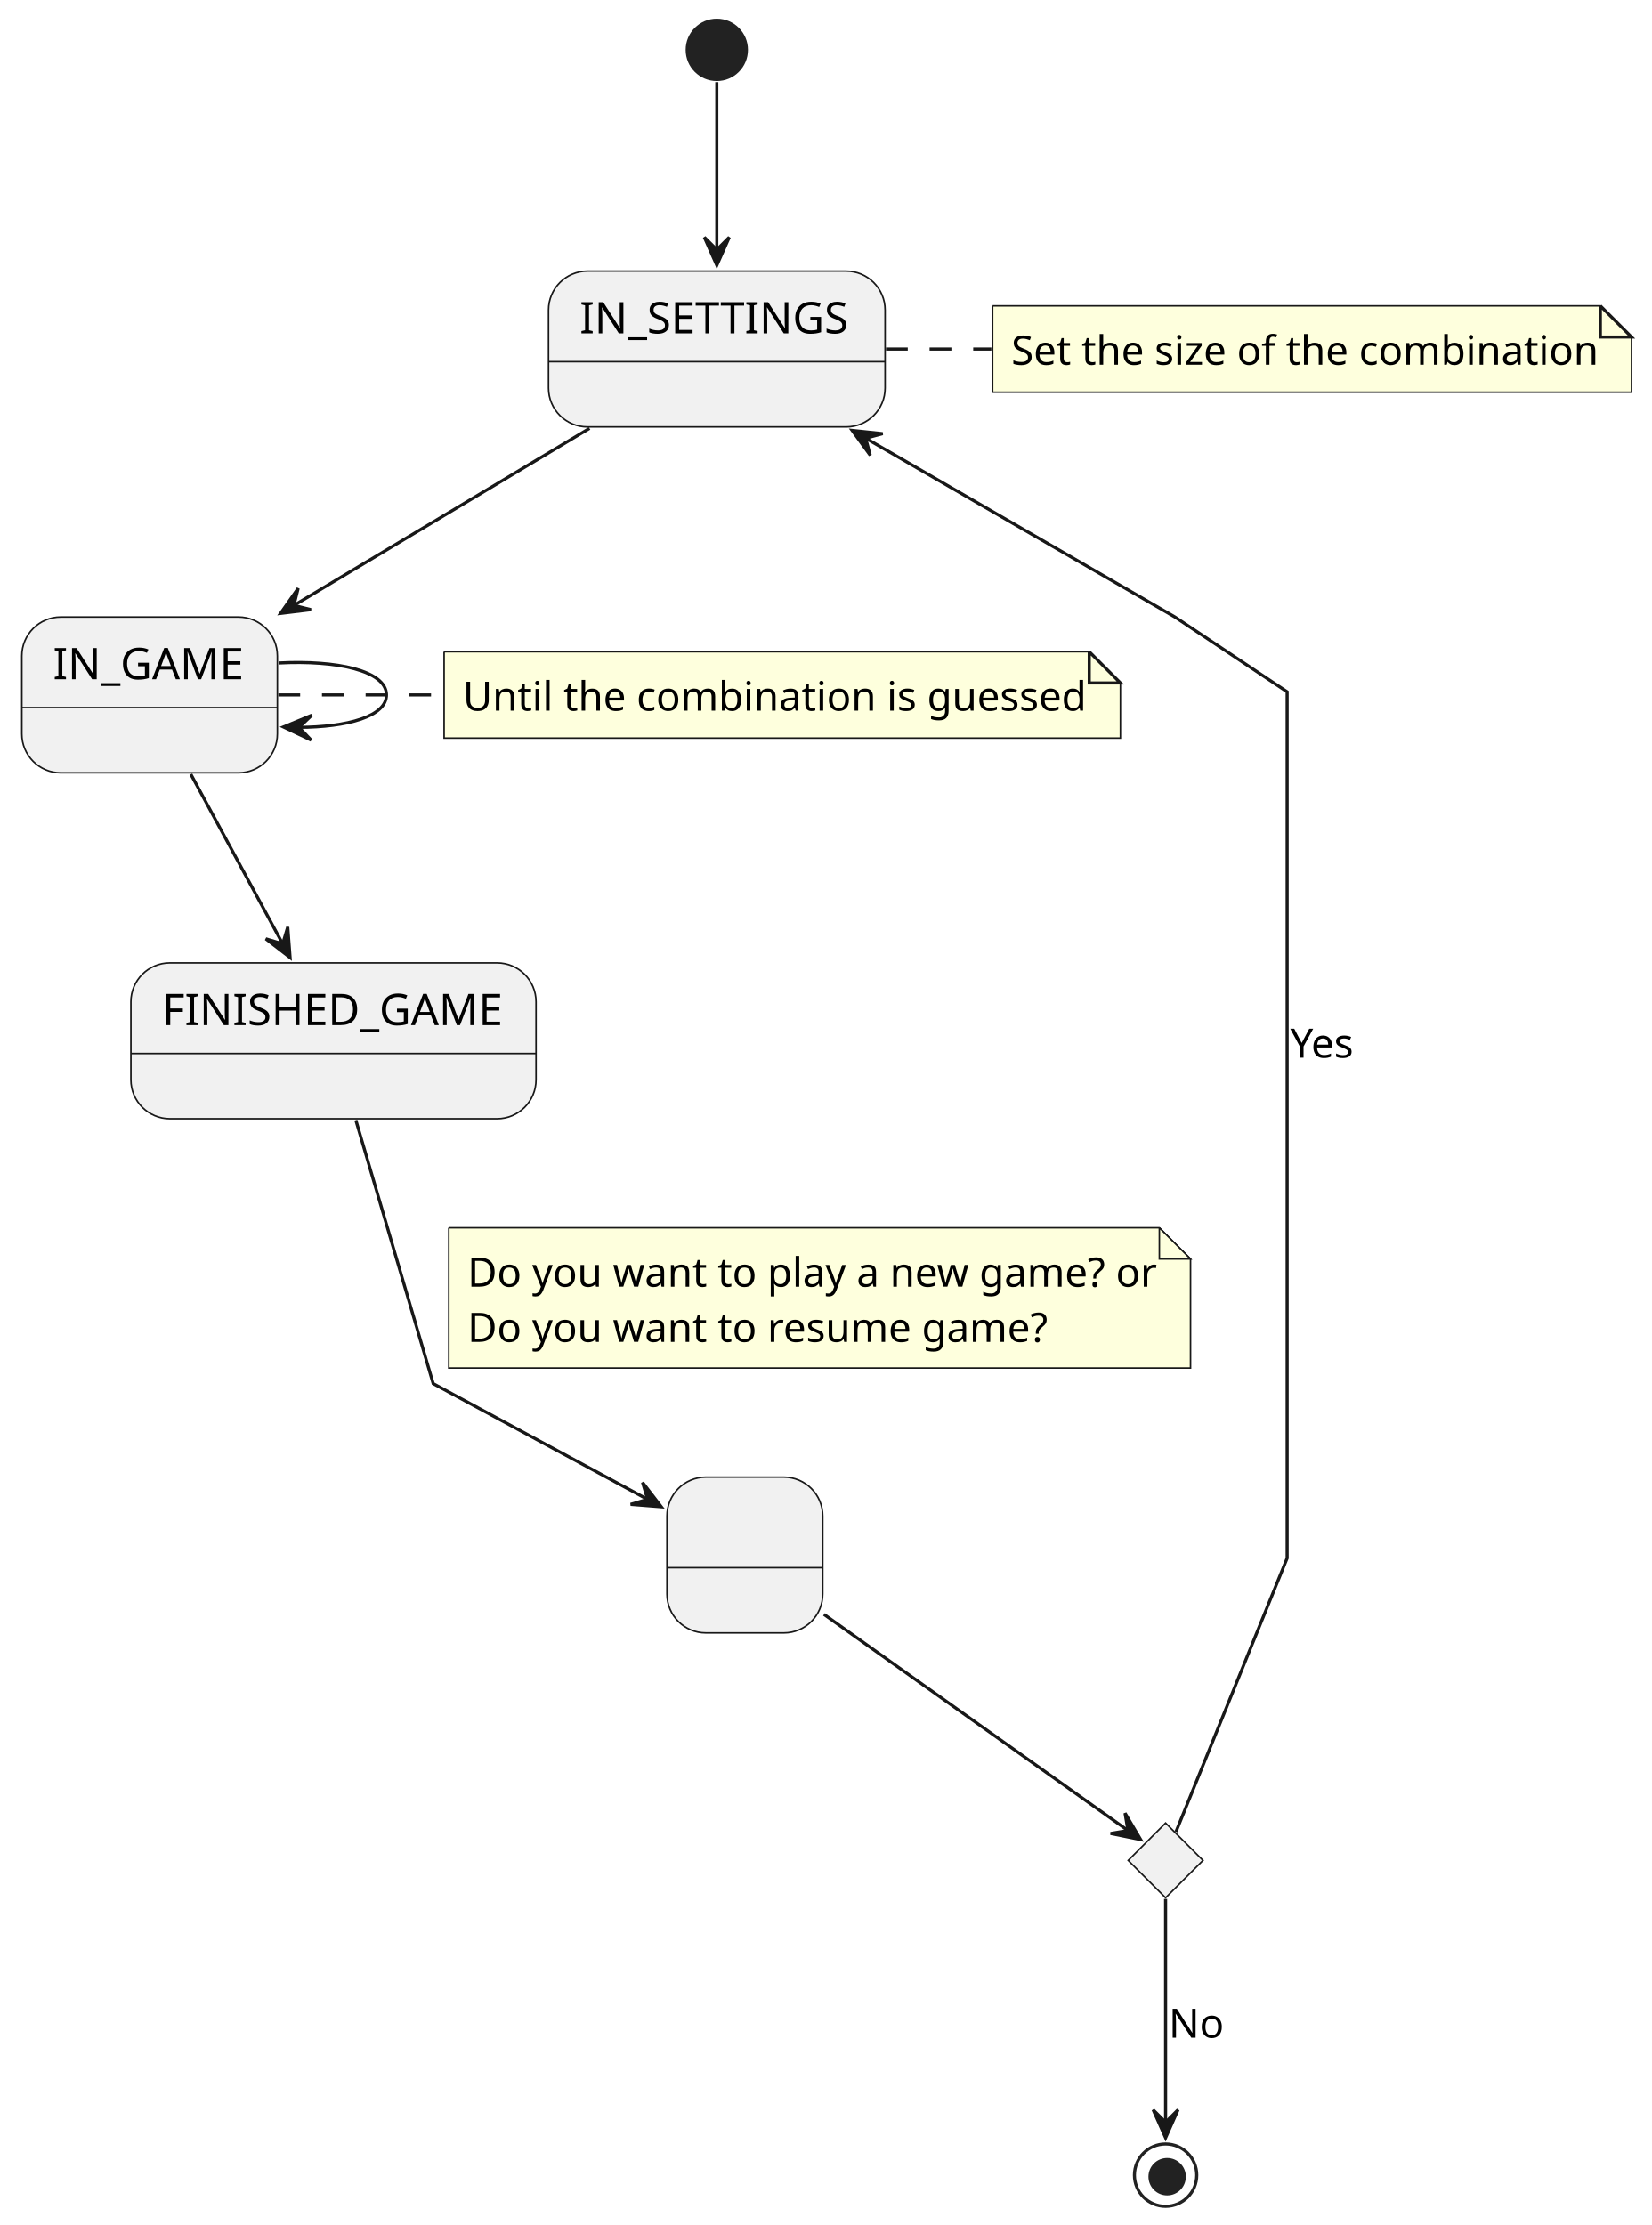
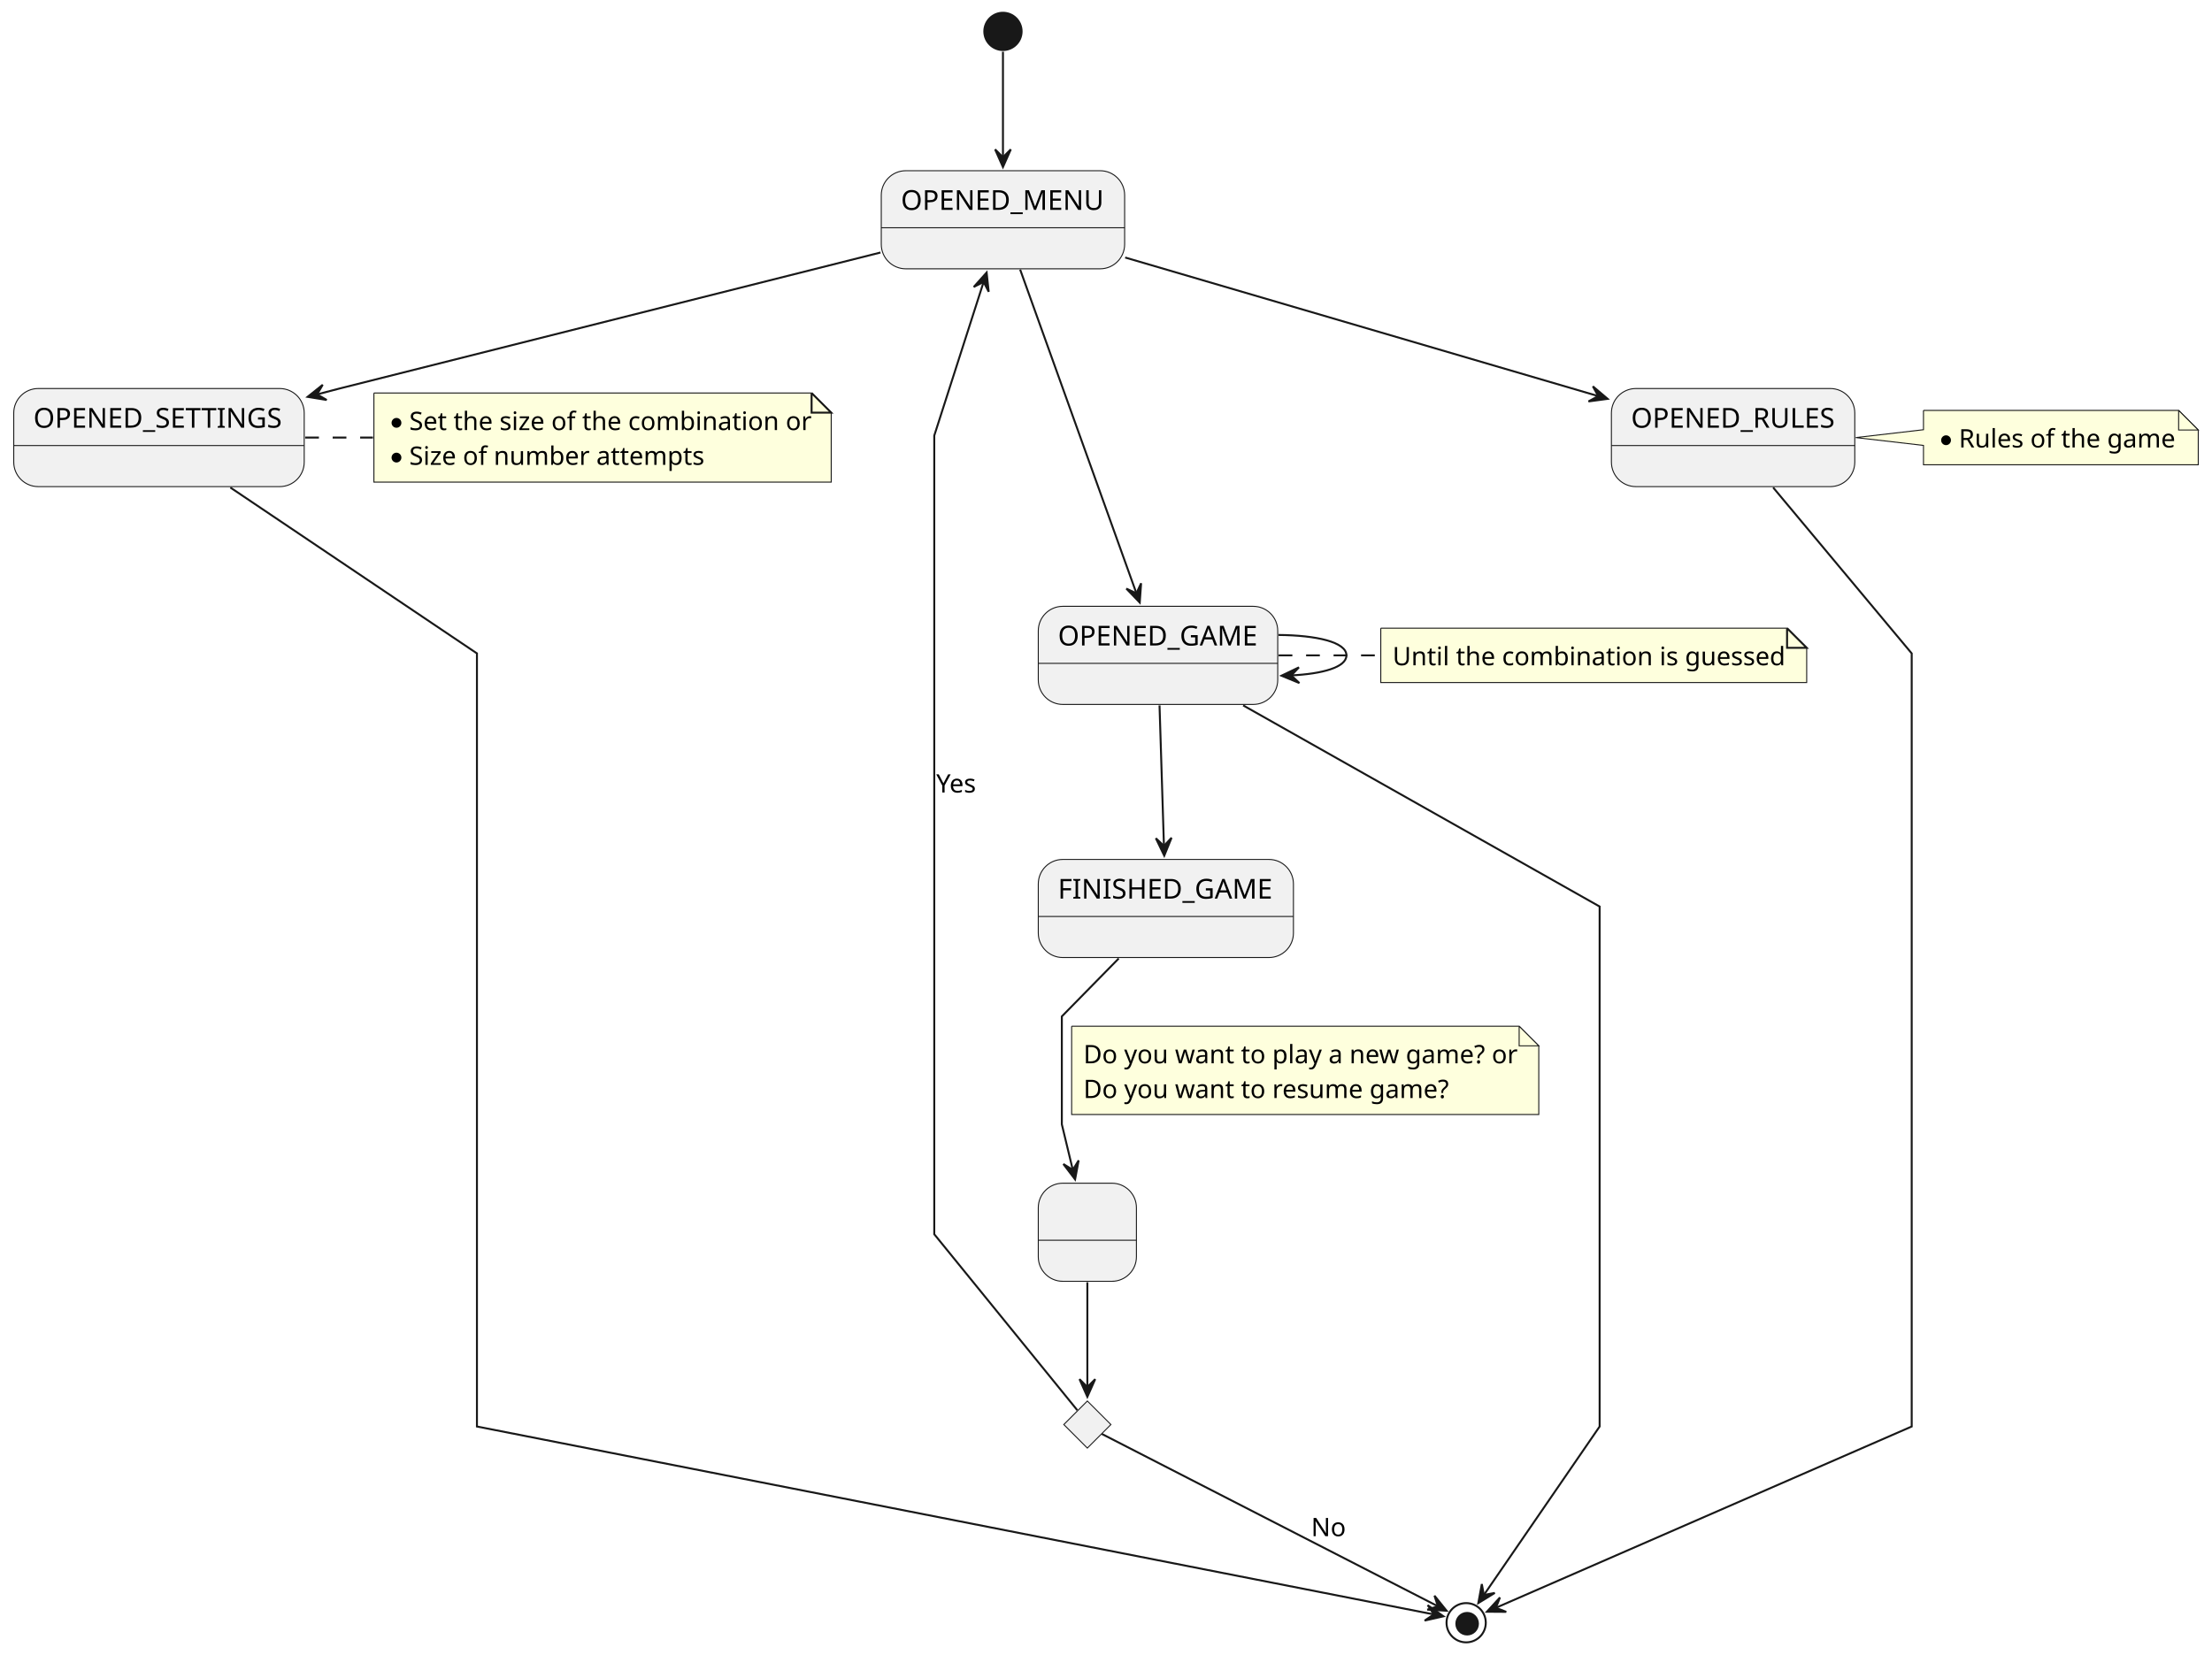
- <svg xmlns="http://www.w3.org/2000/svg" contentStyleType="text/css" height="714px" preserveAspectRatio="none" style="width:530px;height:714px;background:#FFFFFF;" version="1.1" viewBox="0 0 530 714" width="530px" zoomAndPan="magnify">
+ <svg xmlns="http://www.w3.org/2000/svg" contentStyleType="text/css" height="843px" preserveAspectRatio="none" style="width:1127px;height:843px;background:#FFFFFF;" version="1.1" viewBox="0 0 1127 843" width="1127px" zoomAndPan="magnify">
  <defs />
  <g>
    <g id="elem_isResume">
-       <polygon fill="#F1F1F1" points="374,585,386,597,374,609,362,597,374,585" style="stroke:#181818;stroke-width:0.5;" />
+       <polygon fill="#F1F1F1" points="554,714,566,726,554,738,542,726,554,714" style="stroke:#181818;stroke-width:0.5;" />
    </g>
    <g id="question">
-       <rect fill="#F1F1F1" height="50" rx="12.5" ry="12.5" style="stroke:#181818;stroke-width:0.5;" width="50" x="214" y="474" />
-       <line style="stroke:#181818;stroke-width:0.5;" x1="214" x2="264" y1="503.068" y2="503.068" />
-       <text fill="#000000" font-family="sans-serif" font-size="14" lengthAdjust="spacing" textLength="4" x="237" y="493.966"> </text>
+       <rect fill="#F1F1F1" height="50" rx="12.5" ry="12.5" style="stroke:#181818;stroke-width:0.5;" width="50" x="529" y="603" />
+       <line style="stroke:#181818;stroke-width:0.5;" x1="529" x2="579" y1="632.068" y2="632.068" />
+       <text fill="#000000" font-family="sans-serif" font-size="14" lengthAdjust="spacing" textLength="4" x="552" y="622.966"> </text>
    </g>
-     <ellipse cx="230" cy="16" fill="#222222" rx="10" ry="10" style="stroke:none;stroke-width:1.0;" />
-     <g id="IN_SETTINGS">
-       <rect fill="#F1F1F1" height="50" rx="12.5" ry="12.5" style="stroke:#181818;stroke-width:0.5;" width="108" x="176" y="87" />
-       <line style="stroke:#181818;stroke-width:0.5;" x1="176" x2="284" y1="116.068" y2="116.068" />
-       <text fill="#000000" font-family="sans-serif" font-size="14" lengthAdjust="spacing" textLength="88" x="186" y="106.966">IN_SETTINGS</text>
+     <ellipse cx="511" cy="16" fill="#181818" rx="10" ry="10" style="stroke:none;stroke-width:1.0;" />
+     <g id="OPENED_MENU">
+       <rect fill="#F1F1F1" height="50" rx="12.5" ry="12.5" style="stroke:#181818;stroke-width:0.5;" width="124" x="449" y="87" />
+       <line style="stroke:#181818;stroke-width:0.5;" x1="449" x2="573" y1="116.068" y2="116.068" />
+       <text fill="#000000" font-family="sans-serif" font-size="14" lengthAdjust="spacing" textLength="104" x="459" y="106.966">OPENED_MENU</text>
    </g>
-     <g id="elem_GMN7">
-       <path d="M318.5,98.15 L318.5,125.856 L523.5,125.856 L523.5,108.15 L513.5,98.15 L318.5,98.15 " fill="#FEFFDD" style="stroke:#181818;stroke-width:0.5;" />
-       <path d="M513.5,98.15 L513.5,108.15 L523.5,108.15 L513.5,98.15 " fill="#FEFFDD" style="stroke:#181818;stroke-width:1.0;" />
-       <text fill="#000000" font-family="sans-serif" font-size="13" lengthAdjust="spacing" textLength="184" x="324.5" y="117.047">Set the size of the combination</text>
+     <g id="OPENED_SETTINGS">
+       <rect fill="#F1F1F1" height="50" rx="12.5" ry="12.5" style="stroke:#181818;stroke-width:0.5;" width="148" x="7" y="198" />
+       <line style="stroke:#181818;stroke-width:0.5;" x1="7" x2="155" y1="227.068" y2="227.068" />
+       <text fill="#000000" font-family="sans-serif" font-size="14" lengthAdjust="spacing" textLength="128" x="17" y="217.966">OPENED_SETTINGS</text>
    </g>
-     <g id="IN_GAME">
-       <rect fill="#F1F1F1" height="50" rx="12.5" ry="12.5" style="stroke:#181818;stroke-width:0.5;" width="82" x="7" y="198" />
-       <line style="stroke:#181818;stroke-width:0.5;" x1="7" x2="89" y1="227.068" y2="227.068" />
-       <text fill="#000000" font-family="sans-serif" font-size="14" lengthAdjust="spacing" textLength="62" x="17" y="217.966">IN_GAME</text>
+     <g id="elem_GMN9">
+       <path d="M190.5,200.29 L190.5,245.702 L423.5,245.702 L423.5,210.29 L413.5,200.29 L190.5,200.29 " fill="#FEFFDD" style="stroke:#181818;stroke-width:0.5;" />
+       <path d="M413.5,200.29 L413.5,210.29 L423.5,210.29 L413.5,200.29 " fill="#FEFFDD" style="stroke:#181818;stroke-width:1.0;" />
+       <ellipse cx="202" cy="215.496" fill="#000000" rx="2.5" ry="2.5" style="stroke:#000000;stroke-width:0.0;" />
+       <text fill="#000000" font-family="sans-serif" font-size="13" lengthAdjust="spacing" textLength="200" x="208.5" y="219.187">Set the size of the combination or</text>
+       <ellipse cx="202" cy="233.202" fill="#000000" rx="2.5" ry="2.5" style="stroke:#000000;stroke-width:0.0;" />
+       <text fill="#000000" font-family="sans-serif" font-size="13" lengthAdjust="spacing" textLength="147" x="208.5" y="236.893">Size of number attempts</text>
    </g>
-     <g id="elem_GMN12">
-       <path d="M142.5,209.15 L142.5,236.856 L359.5,236.856 L359.5,219.15 L349.5,209.15 L142.5,209.15 " fill="#FEFFDD" style="stroke:#181818;stroke-width:0.5;" />
-       <path d="M349.5,209.15 L349.5,219.15 L359.5,219.15 L349.5,209.15 " fill="#FEFFDD" style="stroke:#181818;stroke-width:1.0;" />
-       <text fill="#000000" font-family="sans-serif" font-size="13" lengthAdjust="spacing" textLength="196" x="148.5" y="228.047">Until the combination is guessed</text>
+     <g id="OPENED_GAME">
+       <rect fill="#F1F1F1" height="50" rx="12.5" ry="12.5" style="stroke:#181818;stroke-width:0.5;" width="122" x="529" y="309" />
+       <line style="stroke:#181818;stroke-width:0.5;" x1="529" x2="651" y1="338.068" y2="338.068" />
+       <text fill="#000000" font-family="sans-serif" font-size="14" lengthAdjust="spacing" textLength="102" x="539" y="328.966">OPENED_GAME</text>
+     </g>
+     <g id="OPENED_RULES">
+       <rect fill="#F1F1F1" height="50" rx="12.5" ry="12.5" style="stroke:#181818;stroke-width:0.5;" width="124" x="821" y="198" />
+       <line style="stroke:#181818;stroke-width:0.5;" x1="821" x2="945" y1="227.068" y2="227.068" />
+       <text fill="#000000" font-family="sans-serif" font-size="14" lengthAdjust="spacing" textLength="104" x="831" y="217.966">OPENED_RULES</text>
+     </g>
+     <g id="elem_GMN16">
+       <path d="M980,209.15 L980,219 L945.49,223 L980,227 L980,236.856 A0,0 0 0 0 980,236.856 L1120,236.856 A0,0 0 0 0 1120,236.856 L1120,219.15 L1110,209.15 L980,209.15 A0,0 0 0 0 980,209.15 " fill="#FEFFDD" style="stroke:#181818;stroke-width:0.5;" />
+       <path d="M1110,209.15 L1110,219.15 L1120,219.15 L1110,209.15 " fill="#FEFFDD" style="stroke:#181818;stroke-width:0.5;" />
+       <ellipse cx="991.5" cy="224.356" fill="#000000" rx="2.5" ry="2.5" style="stroke:#000000;stroke-width:0.0;" />
+       <text fill="#000000" font-family="sans-serif" font-size="13" lengthAdjust="spacing" textLength="107" x="998" y="228.047">Rules of the game</text>
+     </g>
+     <g id="elem_GMN20">
+       <path d="M703.5,320.15 L703.5,347.856 L920.5,347.856 L920.5,330.15 L910.5,320.15 L703.5,320.15 " fill="#FEFFDD" style="stroke:#181818;stroke-width:0.5;" />
+       <path d="M910.5,320.15 L910.5,330.15 L920.5,330.15 L910.5,320.15 " fill="#FEFFDD" style="stroke:#181818;stroke-width:1.0;" />
+       <text fill="#000000" font-family="sans-serif" font-size="13" lengthAdjust="spacing" textLength="196" x="709.5" y="339.047">Until the combination is guessed</text>
    </g>
    <g id="FINISHED_GAME">
-       <rect fill="#F1F1F1" height="50" rx="12.5" ry="12.5" style="stroke:#181818;stroke-width:0.5;" width="130" x="42" y="309" />
-       <line style="stroke:#181818;stroke-width:0.5;" x1="42" x2="172" y1="338.068" y2="338.068" />
-       <text fill="#000000" font-family="sans-serif" font-size="14" lengthAdjust="spacing" textLength="110" x="52" y="328.966">FINISHED_GAME</text>
+       <rect fill="#F1F1F1" height="50" rx="12.5" ry="12.5" style="stroke:#181818;stroke-width:0.5;" width="130" x="529" y="438" />
+       <line style="stroke:#181818;stroke-width:0.5;" x1="529" x2="659" y1="467.068" y2="467.068" />
+       <text fill="#000000" font-family="sans-serif" font-size="14" lengthAdjust="spacing" textLength="110" x="539" y="457.966">FINISHED_GAME</text>
    </g>
-     <ellipse cx="374" cy="698" fill="none" rx="10" ry="10" style="stroke:#222222;stroke-width:1.0;" />
-     <ellipse cx="374.5" cy="698.5" fill="#222222" rx="6" ry="6" style="stroke:none;stroke-width:1.0;" />
-     <g id="link_*start_IN_SETTINGS">
-       <path d="M230,26.36 C230,38.87 230,61.67 230,80.45 " fill="none" id="*start-to-IN_SETTINGS" style="stroke:#181818;stroke-width:1.0;" />
-       <polygon fill="#181818" points="230,85.13,234,76.13,230,80.13,226,76.13,230,85.13" style="stroke:#181818;stroke-width:1.0;" />
+     <ellipse cx="747" cy="827" fill="none" rx="10" ry="10" style="stroke:#181818;stroke-width:1.0;" />
+     <ellipse cx="747.5" cy="827.5" fill="#181818" rx="6" ry="6" style="stroke:none;stroke-width:1.0;" />
+     <g id="link_*start*_OPENED_MENU">
+       <path d="M511,26.36 C511,38.87 511,61.67 511,80.45 " fill="none" id="*start*-to-OPENED_MENU" style="stroke:#181818;stroke-width:1.0;" />
+       <polygon fill="#181818" points="511,85.13,515,76.13,511,80.13,507,76.13,511,85.13" style="stroke:#181818;stroke-width:1.0;" />
    </g>
-     <g id="link_IN_SETTINGS_GMN7">
-       <path d="M284.27,112 C289.93,112 293.67,112 293.67,112 C293.67,112 305,112 318.1,112 " fill="none" id="IN_SETTINGS-GMN7" style="stroke:#181818;stroke-width:1.0;stroke-dasharray:7.0,7.0;" />
+     <g id="link_OPENED_MENU_OPENED_SETTINGS">
+       <path d="M448.61,128.69 C350.95,153.25 173,198 173,198 C173,198 168.38,199.21 161.21,201.08 " fill="none" id="OPENED_MENU-to-OPENED_SETTINGS" style="stroke:#181818;stroke-width:1.0;" />
+       <polygon fill="#181818" points="156.73,202.25,166.451,203.833,161.566,200.98,164.419,196.096,156.73,202.25" style="stroke:#181818;stroke-width:1.0;" />
    </g>
-     <g id="link_IN_GAME_IN_GAME">
-       <path d="M89.43,212.76 C107.97,211.78 124,215.2 124,223 C124,229.89 111.51,233.36 95.82,233.41 " fill="none" id="IN_GAME-to-IN_GAME" style="stroke:#181818;stroke-width:1.0;" />
-       <polygon fill="#181818" points="90.95,233.28,99.844,237.51,95.948,233.409,100.05,229.513,90.95,233.28" style="stroke:#181818;stroke-width:1.0;" />
+     <g id="link_OPENED_SETTINGS_GMN9">
+       <path d="M155.49,223 C156.04,223 156.33,223 156.33,223 C156.33,223 172.61,223 190.03,223 " fill="none" id="OPENED_SETTINGS-GMN9" style="stroke:#181818;stroke-width:1.0;stroke-dasharray:7.0,7.0;" />
    </g>
-     <g id="link_IN_GAME_GMN12">
-       <path d="M89.31,223 C103.4,223 115.67,223 115.67,223 C115.67,223 127.93,223 142.02,223 " fill="none" id="IN_GAME-GMN12" style="stroke:#181818;stroke-width:1.0;stroke-dasharray:7.0,7.0;" />
+     <g id="link_OPENED_MENU_OPENED_GAME">
+       <path d="M519.76,137.38 C534.26,177.77 563.23,258.46 579.06,302.54 " fill="none" id="OPENED_MENU-to-OPENED_GAME" style="stroke:#181818;stroke-width:1.0;" />
+       <polygon fill="#181818" points="580.69,307.08,581.39,297.256,578.989,302.378,573.867,299.977,580.69,307.08" style="stroke:#181818;stroke-width:1.0;" />
    </g>
-     <g id="link_IN_SETTINGS_IN_GAME">
-       <path d="M189.16,137.46 C160.94,154.36 123.36,176.86 94.08,194.41 " fill="none" id="IN_SETTINGS-to-IN_GAME" style="stroke:#181818;stroke-width:1.0;" />
-       <polygon fill="#181818" points="90.01,196.84,99.785,195.639,94.297,194.268,95.669,188.78,90.01,196.84" style="stroke:#181818;stroke-width:1.0;" />
+     <g id="link_OPENED_MENU_OPENED_RULES">
+       <path d="M573.26,131.24 C639.92,150.78 745.38,181.68 814.39,201.9 " fill="none" id="OPENED_MENU-to-OPENED_RULES" style="stroke:#181818;stroke-width:1.0;" />
+       <polygon fill="#181818" points="819.08,203.27,811.565,196.904,814.281,201.866,809.319,204.582,819.08,203.27" style="stroke:#181818;stroke-width:1.0;" />
    </g>
-     <g id="link_IN_GAME_FINISHED_GAME">
-       <path d="M61.24,248.46 C69.97,264.59 81.46,285.82 90.75,302.97 " fill="none" id="IN_GAME-to-FINISHED_GAME" style="stroke:#181818;stroke-width:1.0;" />
-       <polygon fill="#181818" points="93.08,307.29,92.331,297.47,90.708,302.889,85.289,301.265,93.08,307.29" style="stroke:#181818;stroke-width:1.0;" />
+     <g id="link_OPENED_GAME_OPENED_GAME">
+       <path d="M651.4,323.6 C670.74,323.76 686,327.23 686,334 C686,340.03 673.9,343.44 657.58,344.23 " fill="none" id="OPENED_GAME-to-OPENED_GAME" style="stroke:#181818;stroke-width:1.0;" />
+       <polygon fill="#181818" points="652.91,344.36,662.021,348.101,657.908,344.217,661.792,340.105,652.91,344.36" style="stroke:#181818;stroke-width:1.0;" />
+     </g>
+     <g id="link_OPENED_GAME_GMN20">
+       <path d="M651.45,334 C658.93,334 664,334 664,334 C664,334 683.97,334 703.17,334 " fill="none" id="OPENED_GAME-GMN20" style="stroke:#181818;stroke-width:1.0;stroke-dasharray:7.0,7.0;" />
+     </g>
+     <g id="link_OPENED_GAME_FINISHED_GAME">
+       <path d="M590.77,359.49 C591.42,379.96 592.34,409.25 593.03,431.29 " fill="none" id="OPENED_GAME-to-FINISHED_GAME" style="stroke:#181818;stroke-width:1.0;" />
+       <polygon fill="#181818" points="593.18,436.08,596.895,426.959,593.023,431.082,588.899,427.21,593.18,436.08" style="stroke:#181818;stroke-width:1.0;" />
    </g>
    <g id="link_FINISHED_GAME_question">
-       <path d="M114.18,359.46 C123.62,391.6 139,444 139,444 C139,444 178.44,465.3 207.79,481.15 " fill="none" id="FINISHED_GAME-to-question" style="stroke:#181818;stroke-width:1.0;" />
-       <polygon fill="#181818" points="212.18,483.51,206.175,475.704,207.785,481.127,202.362,482.736,212.18,483.51" style="stroke:#181818;stroke-width:1.0;" />
-       <path d="M144,394 L144,439 L382,439 L382,404 L372,394 L144,394 " fill="#FEFFDD" style="stroke:#181818;stroke-width:0.5;" />
-       <path d="M372,394 L372,404 L382,404 L372,394 " fill="#FEFFDD" style="stroke:#181818;stroke-width:0.5;" />
-       <text fill="#000000" font-family="sans-serif" font-size="13" lengthAdjust="spacing" textLength="217" x="150" y="412.897">Do you want to play a new game? or</text>
-       <text fill="#000000" font-family="sans-serif" font-size="13" lengthAdjust="spacing" textLength="183" x="150" y="430.603">Do you want to resume game?</text>
+       <path d="M569.98,488.47 C555.96,502.76 541,518 541,518 C541,518 541,573 541,573 C541,573 543.71,584.26 546.65,596.49 " fill="none" id="FINISHED_GAME-to-question" style="stroke:#181818;stroke-width:1.0;" />
+       <polygon fill="#181818" points="547.75,601.06,549.562,591.379,546.595,596.195,541.778,593.228,547.75,601.06" style="stroke:#181818;stroke-width:1.0;" />
+       <path d="M546,523 L546,568 L784,568 L784,533 L774,523 L546,523 " fill="#FEFFDD" style="stroke:#181818;stroke-width:0.5;" />
+       <path d="M774,523 L774,533 L784,533 L774,523 " fill="#FEFFDD" style="stroke:#181818;stroke-width:0.5;" />
+       <text fill="#000000" font-family="sans-serif" font-size="13" lengthAdjust="spacing" textLength="217" x="552" y="541.897">Do you want to play a new game? or</text>
+       <text fill="#000000" font-family="sans-serif" font-size="13" lengthAdjust="spacing" textLength="183" x="552" y="559.603">Do you want to resume game?</text>
    </g>
    <g id="link_question_isResume">
-       <path d="M264.39,518.06 C293.56,538.8 340.19,571.96 362.01,587.47 " fill="none" id="question-to-isResume" style="stroke:#181818;stroke-width:1.0;" />
-       <polygon fill="#181818" points="366,590.31,360.99,581.831,361.928,587.409,356.349,588.347,366,590.31" style="stroke:#181818;stroke-width:1.0;" />
+       <path d="M554,653.47 C554,670.14 554,691.84 554,706.94 " fill="none" id="question-to-isResume" style="stroke:#181818;stroke-width:1.0;" />
+       <polygon fill="#181818" points="554,711.87,558,702.87,554,706.87,550,702.87,554,711.87" style="stroke:#181818;stroke-width:1.0;" />
    </g>
-     <g id="link_isResume_IN_SETTINGS">
-       <path d="M377.33,587.82 C386.76,564.6 413,500 413,500 C413,222 413,222 413,222 C413,222 377,198 377,198 C377,198 320.5,165.33 277.55,140.5 " fill="none" id="isResume-to-IN_SETTINGS" style="stroke:#181818;stroke-width:1.0;" />
-       <polygon fill="#181818" points="273.43,138.12,279.223,146.085,277.76,140.621,283.224,139.157,273.43,138.12" style="stroke:#181818;stroke-width:1.0;" />
-       <text fill="#000000" font-family="sans-serif" font-size="13" lengthAdjust="spacing" textLength="20" x="414" y="339.397">Yes</text>
+     <g id="link_isResume_OPENED_MENU">
+       <path d="M548.88,718.7 C531.53,697.34 476,629 476,629 C476,222 476,222 476,222 C476,222 490.91,175.56 501.27,143.31 " fill="none" id="isResume-to-OPENED_MENU" style="stroke:#181818;stroke-width:1.0;" />
+       <polygon fill="#181818" points="502.68,138.9,496.118,146.245,501.15,143.66,503.735,148.692,502.68,138.9" style="stroke:#181818;stroke-width:1.0;" />
+       <text fill="#000000" font-family="sans-serif" font-size="13" lengthAdjust="spacing" textLength="20" x="477" y="403.897">Yes</text>
    </g>
-     <g id="link_isResume_*end">
-       <path d="M374,609.36 C374,626.98 374,660.99 374,681.06 " fill="none" id="isResume-to-*end" style="stroke:#181818;stroke-width:1.0;" />
-       <polygon fill="#181818" points="374,686.02,378,677.02,374,681.02,370,677.02,374,686.02" style="stroke:#181818;stroke-width:1.0;" />
-       <text fill="#000000" font-family="sans-serif" font-size="13" lengthAdjust="spacing" textLength="18" x="375" y="653.897">No</text>
+     <g id="link_isResume_*end*">
+       <path d="M561.33,730.76 C589.96,745.44 694.52,799.08 732.82,818.73 " fill="none" id="isResume-to-*end*" style="stroke:#181818;stroke-width:1.0;" />
+       <polygon fill="#181818" points="737.03,820.89,730.857,813.216,732.584,818.603,727.197,820.33,737.03,820.89" style="stroke:#181818;stroke-width:1.0;" />
+       <text fill="#000000" font-family="sans-serif" font-size="13" lengthAdjust="spacing" textLength="18" x="668" y="782.897">No</text>
+     </g>
+     <g id="link_OPENED_GAME_*end*">
+       <path d="M633.38,359.49 C698.76,396.39 815,462 815,462 C815,462 815,462 815,727 C815,727 774.35,786.18 755.91,813.03 " fill="none" id="OPENED_GAME-to-*end*" style="stroke:#181818;stroke-width:1.0;" />
+       <polygon fill="#181818" points="753.19,816.98,761.577,811.816,756.016,812.855,754.977,807.295,753.19,816.98" style="stroke:#181818;stroke-width:1.0;" />
+     </g>
+     <g id="link_OPENED_SETTINGS_*end*">
+       <path d="M117.36,248.46 C165.12,280.6 243,333 243,333 C243,333 243,333 243,727 C243,727 643.89,805.75 730.59,822.78 " fill="none" id="OPENED_SETTINGS-to-*end*" style="stroke:#181818;stroke-width:1.0;" />
+       <polygon fill="#181818" points="735.45,823.73,727.4,818.056,730.545,822.758,725.844,825.903,735.45,823.73" style="stroke:#181818;stroke-width:1.0;" />
+     </g>
+     <g id="link_OPENED_RULES_*end*">
+       <path d="M903.42,248.46 C930.25,280.6 974,333 974,333 C974,333 974,333 974,727 C974,727 812.74,797.33 762.05,819.43 " fill="none" id="OPENED_RULES-to-*end*" style="stroke:#181818;stroke-width:1.0;" />
+       <polygon fill="#181818" points="757.57,821.39,767.419,821.458,762.153,819.391,764.221,814.126,757.57,821.39" style="stroke:#181818;stroke-width:1.0;" />
    </g>
  </g>
</svg>
